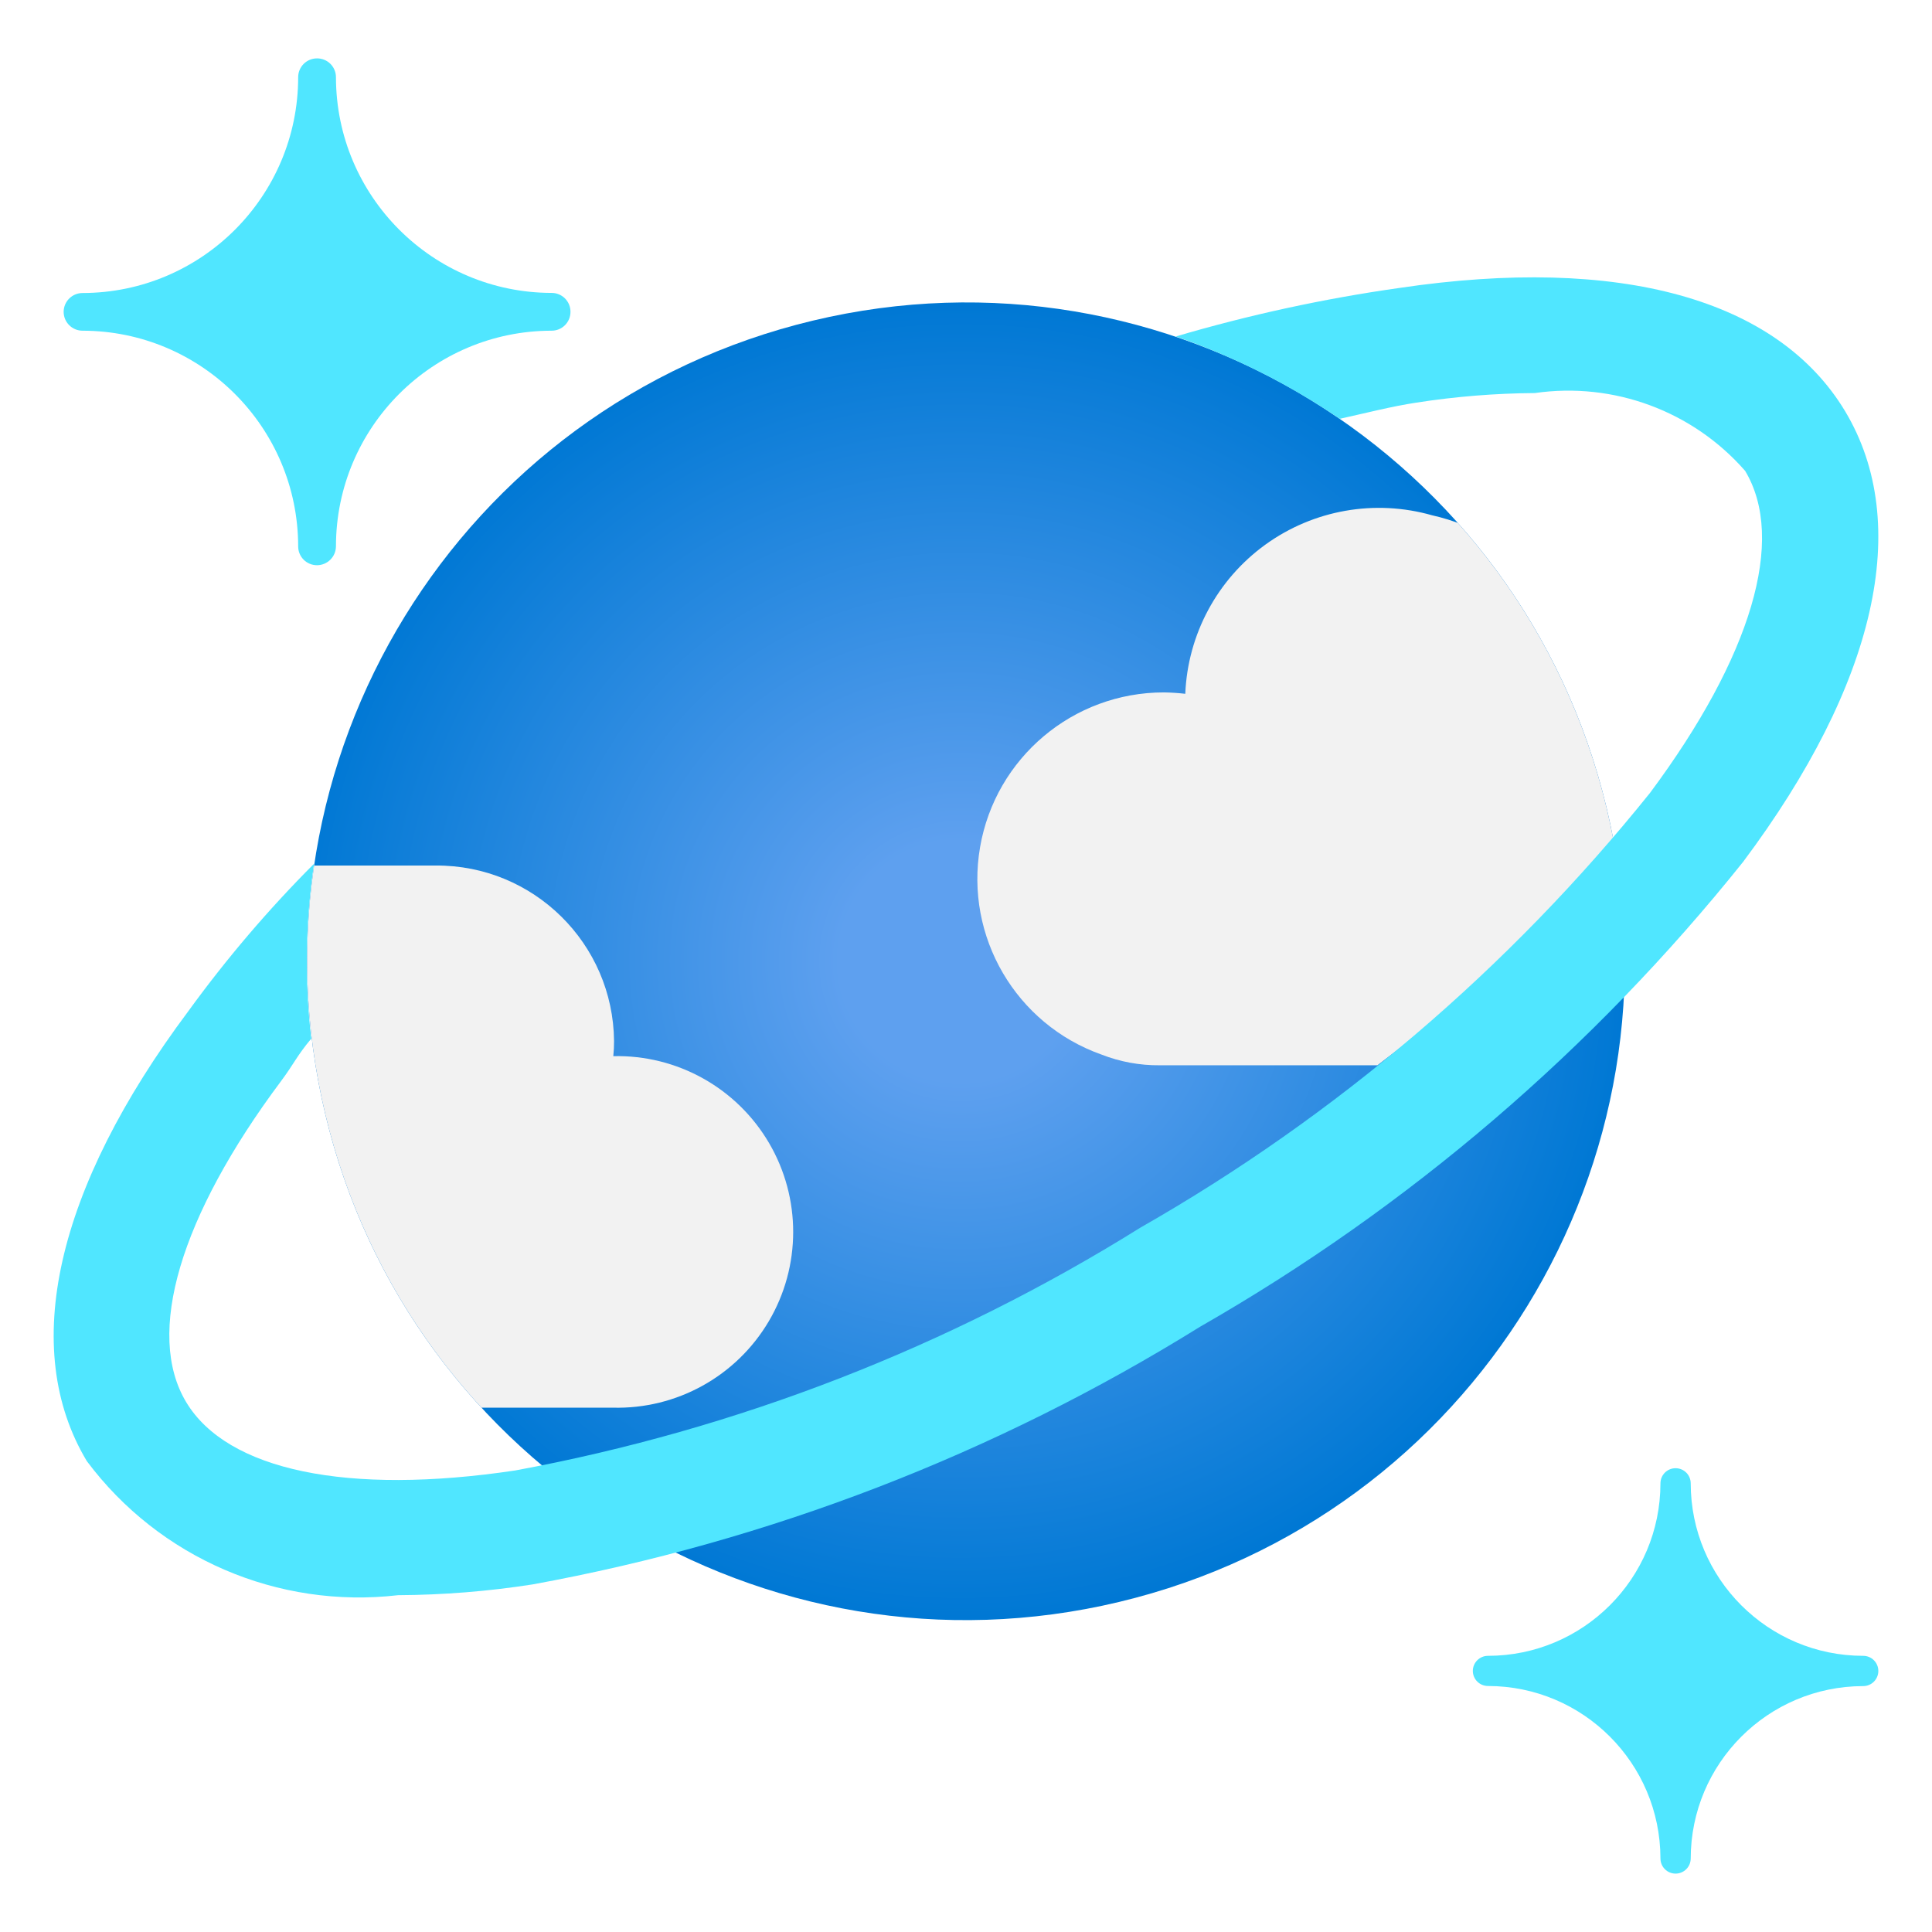
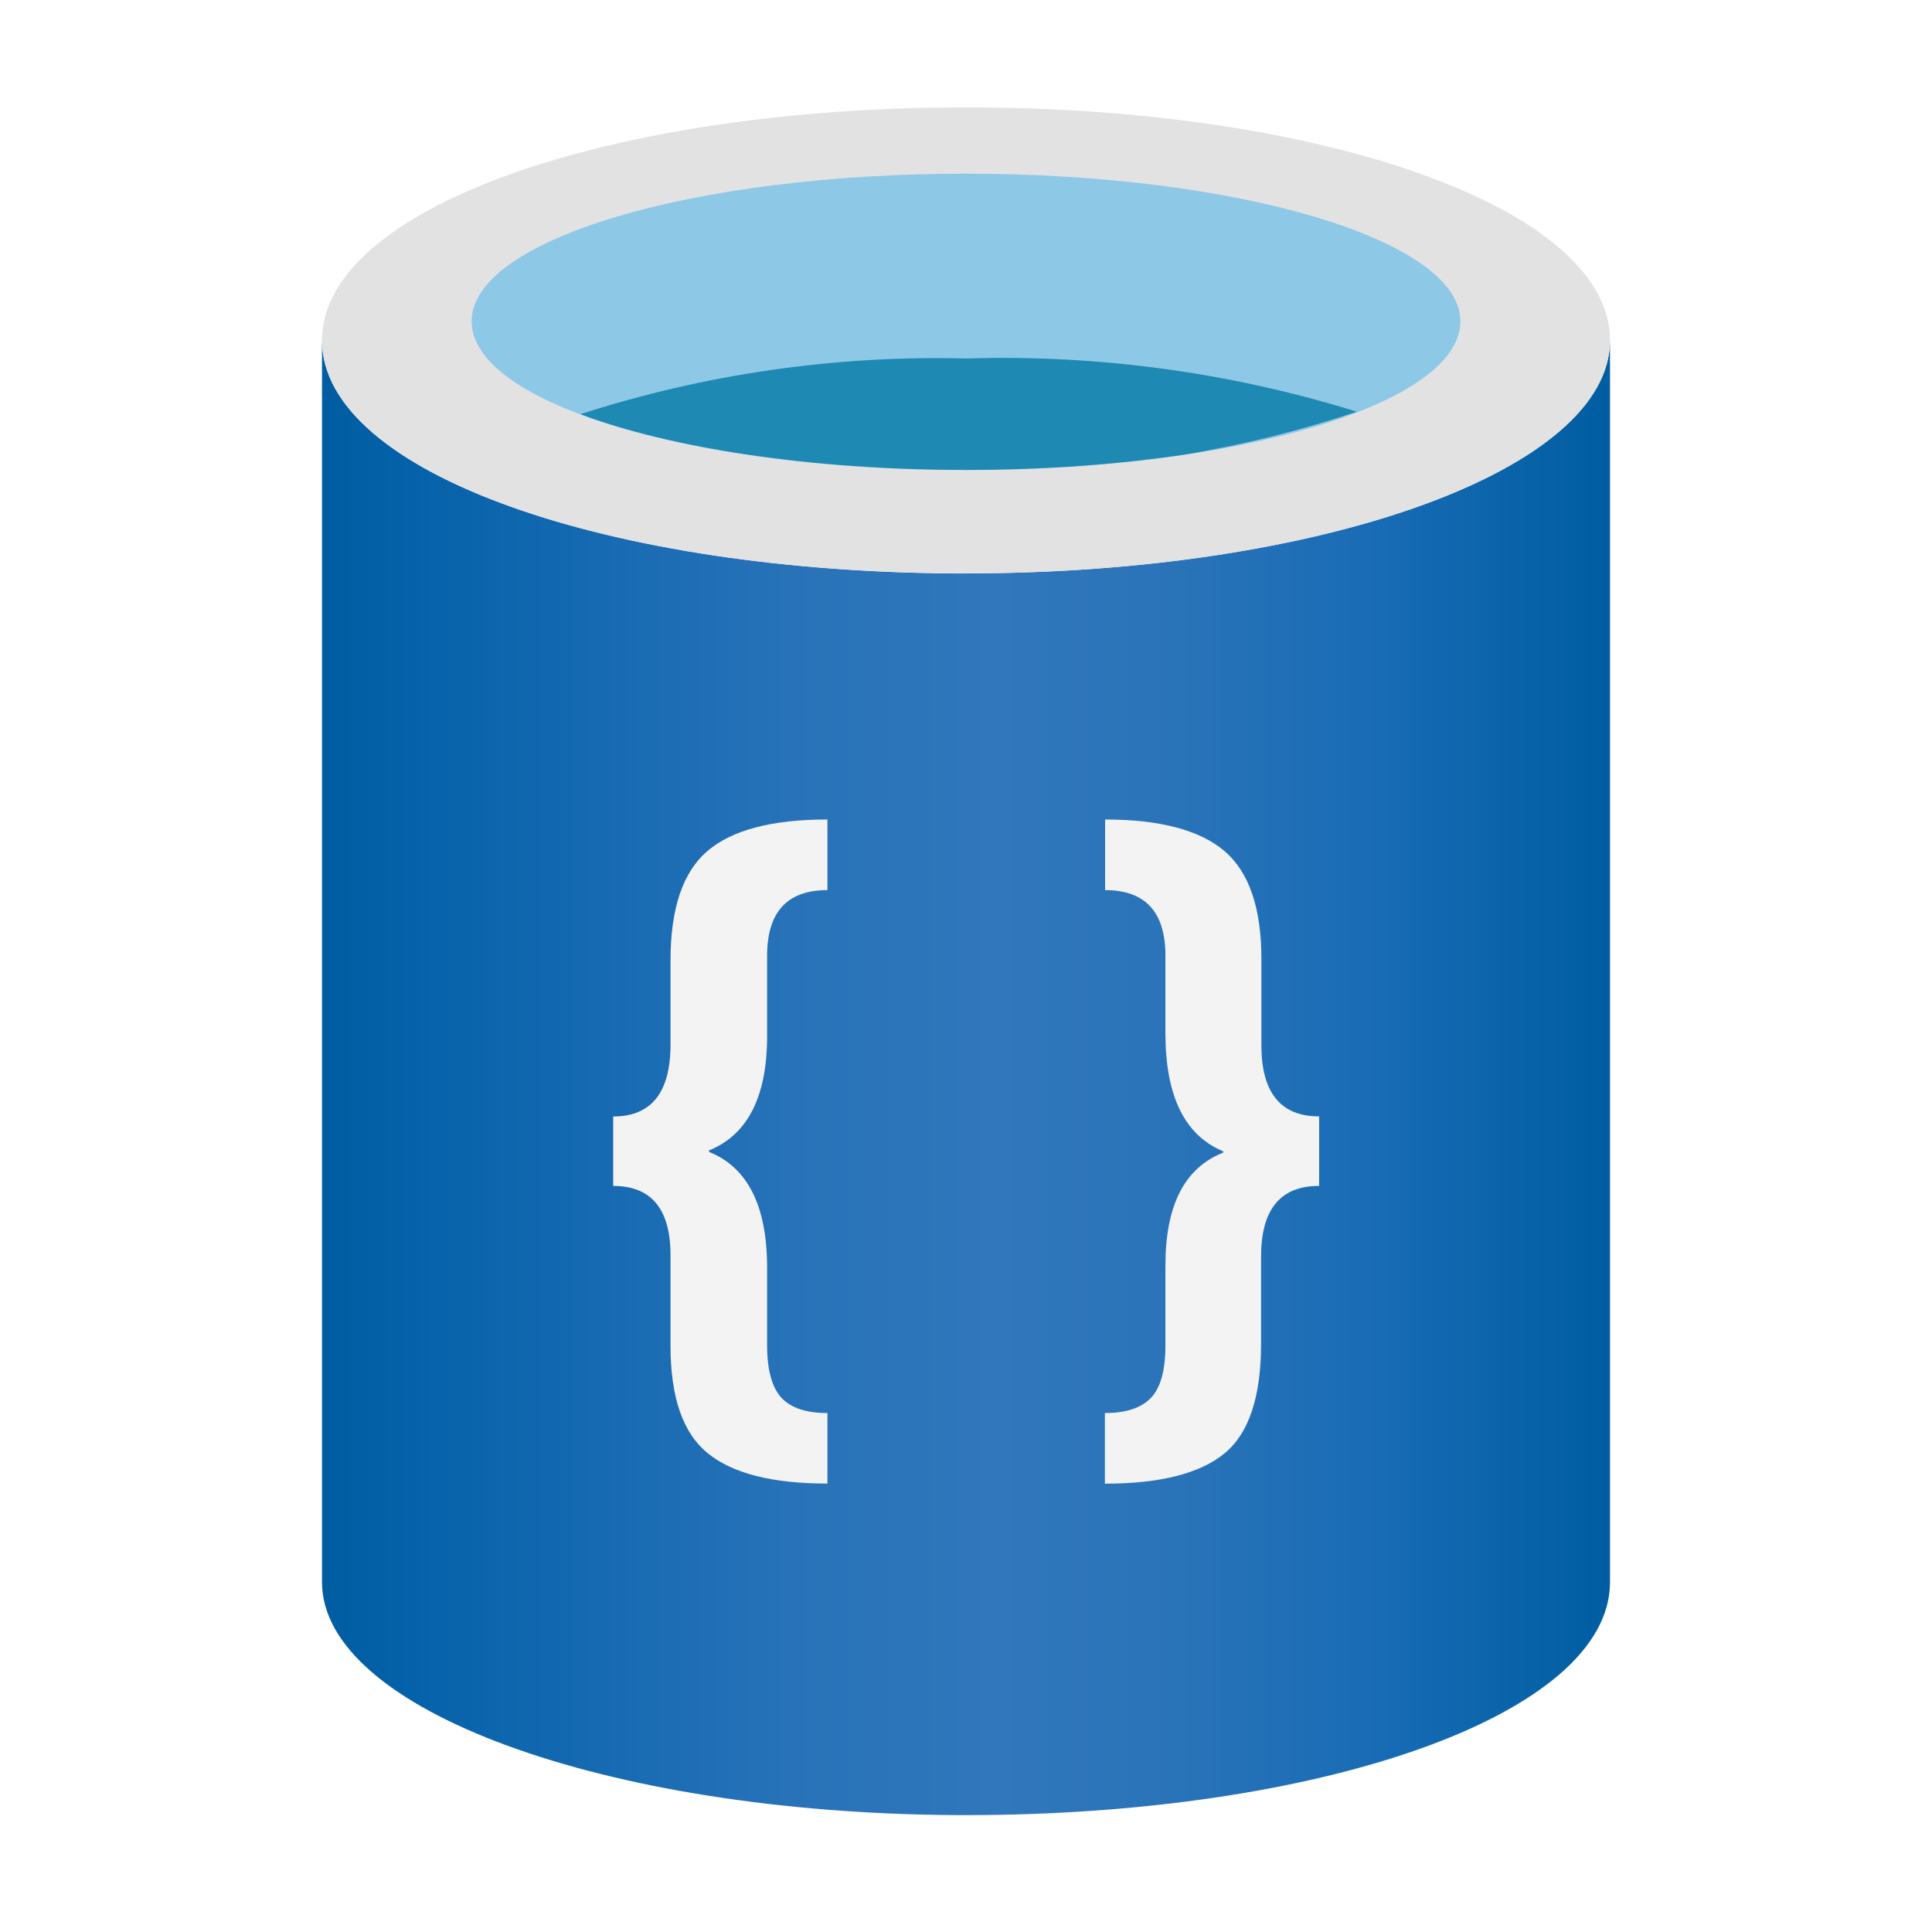
- <svg xmlns="http://www.w3.org/2000/svg" id="b089cfca-0de1-451c-a1ca-6680ea50cb4f" width="18" height="18" viewBox="0 0 18 18">
+ <svg xmlns="http://www.w3.org/2000/svg" width="18" height="18" viewBox="0 0 18 18" fill="none">
+   <path d="M9 5.343C5.687 5.343 3 4.407 3 3.171V14.74C3 15.929 5.638 16.893 8.915 16.911H9C12.313 16.911 15 15.975 15 14.74V3.171C15 4.378 12.313 5.342 9 5.342V5.343Z" fill="url(#paint0_linear_9_29)" />
+   <path d="M15 3.171C15 4.378 12.313 5.342 9 5.342C5.687 5.342 3 4.407 3 3.171C3 1.935 5.687 1 9 1C12.313 1 15 1.936 15 3.171Z" fill="#E2E2E2" />
+   <path d="M13.606 2.994C13.606 3.762 11.535 4.38 9 4.38C6.465 4.38 4.394 3.761 4.394 2.994C4.394 2.228 6.465 1.618 9 1.618C11.535 1.618 13.606 2.235 13.606 2.993" fill="#8EC8E7" />
+   <path d="M12.642 3.836C11.465 3.47 10.235 3.302 9.001 3.34C7.781 3.309 6.566 3.485 5.407 3.859C6.253 4.176 7.55 4.378 9.001 4.378C9.738 4.378 10.433 4.326 11.051 4.233C11.59 4.142 12.122 4.011 12.642 3.835V3.836Z" fill="#1E89B2" />
+   <path d="M7.709 13.822C7.198 13.822 6.827 13.729 6.595 13.54C6.363 13.354 6.247 13.019 6.247 12.539V11.695C6.247 11.265 6.069 11.049 5.713 11.049V10.402C6.069 10.402 6.247 10.179 6.247 9.73V8.946C6.247 8.464 6.362 8.124 6.592 7.928C6.822 7.732 7.194 7.635 7.709 7.635V8.293C7.334 8.293 7.147 8.497 7.147 8.904V9.653C7.147 10.215 6.967 10.572 6.606 10.718V10.732C6.967 10.877 7.147 11.237 7.147 11.812V12.533C7.147 12.763 7.192 12.925 7.279 13.021C7.367 13.117 7.51 13.165 7.709 13.165V13.823V13.822Z" fill="#F3F3F3" />
+   <path d="M12.287 11.049C11.929 11.049 11.749 11.269 11.749 11.707V12.519C11.749 13.014 11.636 13.355 11.407 13.542C11.178 13.729 10.807 13.823 10.294 13.823V13.165C10.492 13.165 10.634 13.117 10.724 13.023C10.813 12.928 10.858 12.766 10.858 12.539V11.79C10.858 11.229 11.037 10.88 11.396 10.739V10.726C11.037 10.578 10.858 10.211 10.858 9.626V8.904C10.858 8.497 10.671 8.293 10.296 8.293V7.635C10.807 7.635 11.177 7.734 11.407 7.928C11.637 8.124 11.752 8.459 11.752 8.932V9.737C11.752 10.18 11.931 10.401 12.29 10.401V11.048L12.287 11.049Z" fill="#F3F3F3" />
  <defs>
-     <radialGradient id="b25d0836-964a-4c84-8c20-855f66e8345e" cx="-105.006" cy="-10.409" r="5.954" gradientTransform="translate(117.739 19.644) scale(1.036 1.027)" gradientUnits="userSpaceOnUse">
-       <stop offset="0.183" stop-color="#5ea0ef" />
-       <stop offset="1" stop-color="#0078d4" />
-     </radialGradient>
-     <clipPath id="b36c7f5d-2ef1-4760-8a25-eeb9661f4e47">
-       <path d="M14.969,7.53A6.137,6.137,0,1,1,7.574,2.987,6.137,6.137,0,0,1,14.969,7.53Z" fill="none" />
-     </clipPath>
+     <linearGradient id="paint0_linear_9_29" x1="3" y1="10.041" x2="15" y2="10.041" gradientUnits="userSpaceOnUse">
+       <stop stop-color="#005DA1" />
+       <stop offset="0.07" stop-color="#0562AA" />
+       <stop offset="0.36" stop-color="#2772B9" />
+       <stop offset="0.52" stop-color="#3077BB" />
+       <stop offset="0.64" stop-color="#2C74B9" />
+       <stop offset="0.82" stop-color="#186CB5" />
+       <stop offset="1" stop-color="#005DA1" />
+     </linearGradient>
  </defs>
-   <path d="M2.954,5.266a.175.175,0,0,1-.176-.176h0A2.012,2.012,0,0,0,.769,3.081a.176.176,0,0,1-.176-.175h0a.176.176,0,0,1,.176-.176A2.012,2.012,0,0,0,2.778.72.175.175,0,0,1,2.954.544h0A.175.175,0,0,1,3.13.72h0A2.012,2.012,0,0,0,5.139,2.729a.175.175,0,0,1,.176.176h0a.175.175,0,0,1-.176.176h0A2.011,2.011,0,0,0,3.13,5.09.177.177,0,0,1,2.954,5.266Z" fill="#50e6ff" />
-   <path d="M15.611,17.456a.141.141,0,0,1-.141-.141h0a1.609,1.609,0,0,0-1.607-1.607.141.141,0,0,1-.141-.14h0a.141.141,0,0,1,.141-.141h0a1.608,1.608,0,0,0,1.607-1.607.141.141,0,0,1,.141-.141h0a.141.141,0,0,1,.141.141h0a1.608,1.608,0,0,0,1.607,1.607.141.141,0,1,1,0,.282h0a1.609,1.609,0,0,0-1.607,1.607A.141.141,0,0,1,15.611,17.456Z" fill="#50e6ff" />
-   <g>
-     <path d="M14.969,7.53A6.137,6.137,0,1,1,7.574,2.987,6.137,6.137,0,0,1,14.969,7.53Z" fill="url(#b25d0836-964a-4c84-8c20-855f66e8345e)" />
-     <g clip-path="url(#b36c7f5d-2ef1-4760-8a25-eeb9661f4e47)">
-       <path d="M5.709,13.115A1.638,1.638,0,1,0,5.714,9.84,1.307,1.307,0,0,0,5.721,9.7,1.651,1.651,0,0,0,4.06,8.064H2.832a6.251,6.251,0,0,0,1.595,5.051Z" fill="#f2f2f2" />
-       <path d="M15.045,7.815c0-.015,0-.03-.007-.044a5.978,5.978,0,0,0-1.406-2.88,1.825,1.825,0,0,0-.289-.09,1.806,1.806,0,0,0-2.3,1.663,2,2,0,0,0-.2-.013,1.737,1.737,0,0,0-.581,3.374,1.451,1.451,0,0,0,.541.1h2.03A13.453,13.453,0,0,0,15.045,7.815Z" fill="#f2f2f2" />
-     </g>
-   </g>
-   <path d="M17.191,3.832c-.629-1.047-2.1-1.455-4.155-1.149a14.606,14.606,0,0,0-2.082.452,6.456,6.456,0,0,1,1.528.767c.241-.053.483-.116.715-.151A7.49,7.49,0,0,1,14.3,3.662a2.188,2.188,0,0,1,1.959.725h0c.383.638.06,1.729-.886,3a16.723,16.723,0,0,1-4.749,4.051A16.758,16.758,0,0,1,4.8,13.7c-1.564.234-2.682,0-3.065-.636s-.06-1.73.886-2.995c.117-.157.146-.234.279-.392a6.252,6.252,0,0,1,.026-1.63A11.552,11.552,0,0,0,1.756,9.419C.517,11.076.181,12.566.809,13.613a3.165,3.165,0,0,0,2.9,1.249,8.434,8.434,0,0,0,1.251-.1,17.855,17.855,0,0,0,6.219-2.4,17.808,17.808,0,0,0,5.061-4.332C17.483,6.369,17.819,4.88,17.191,3.832Z" fill="#50e6ff" />
</svg>
